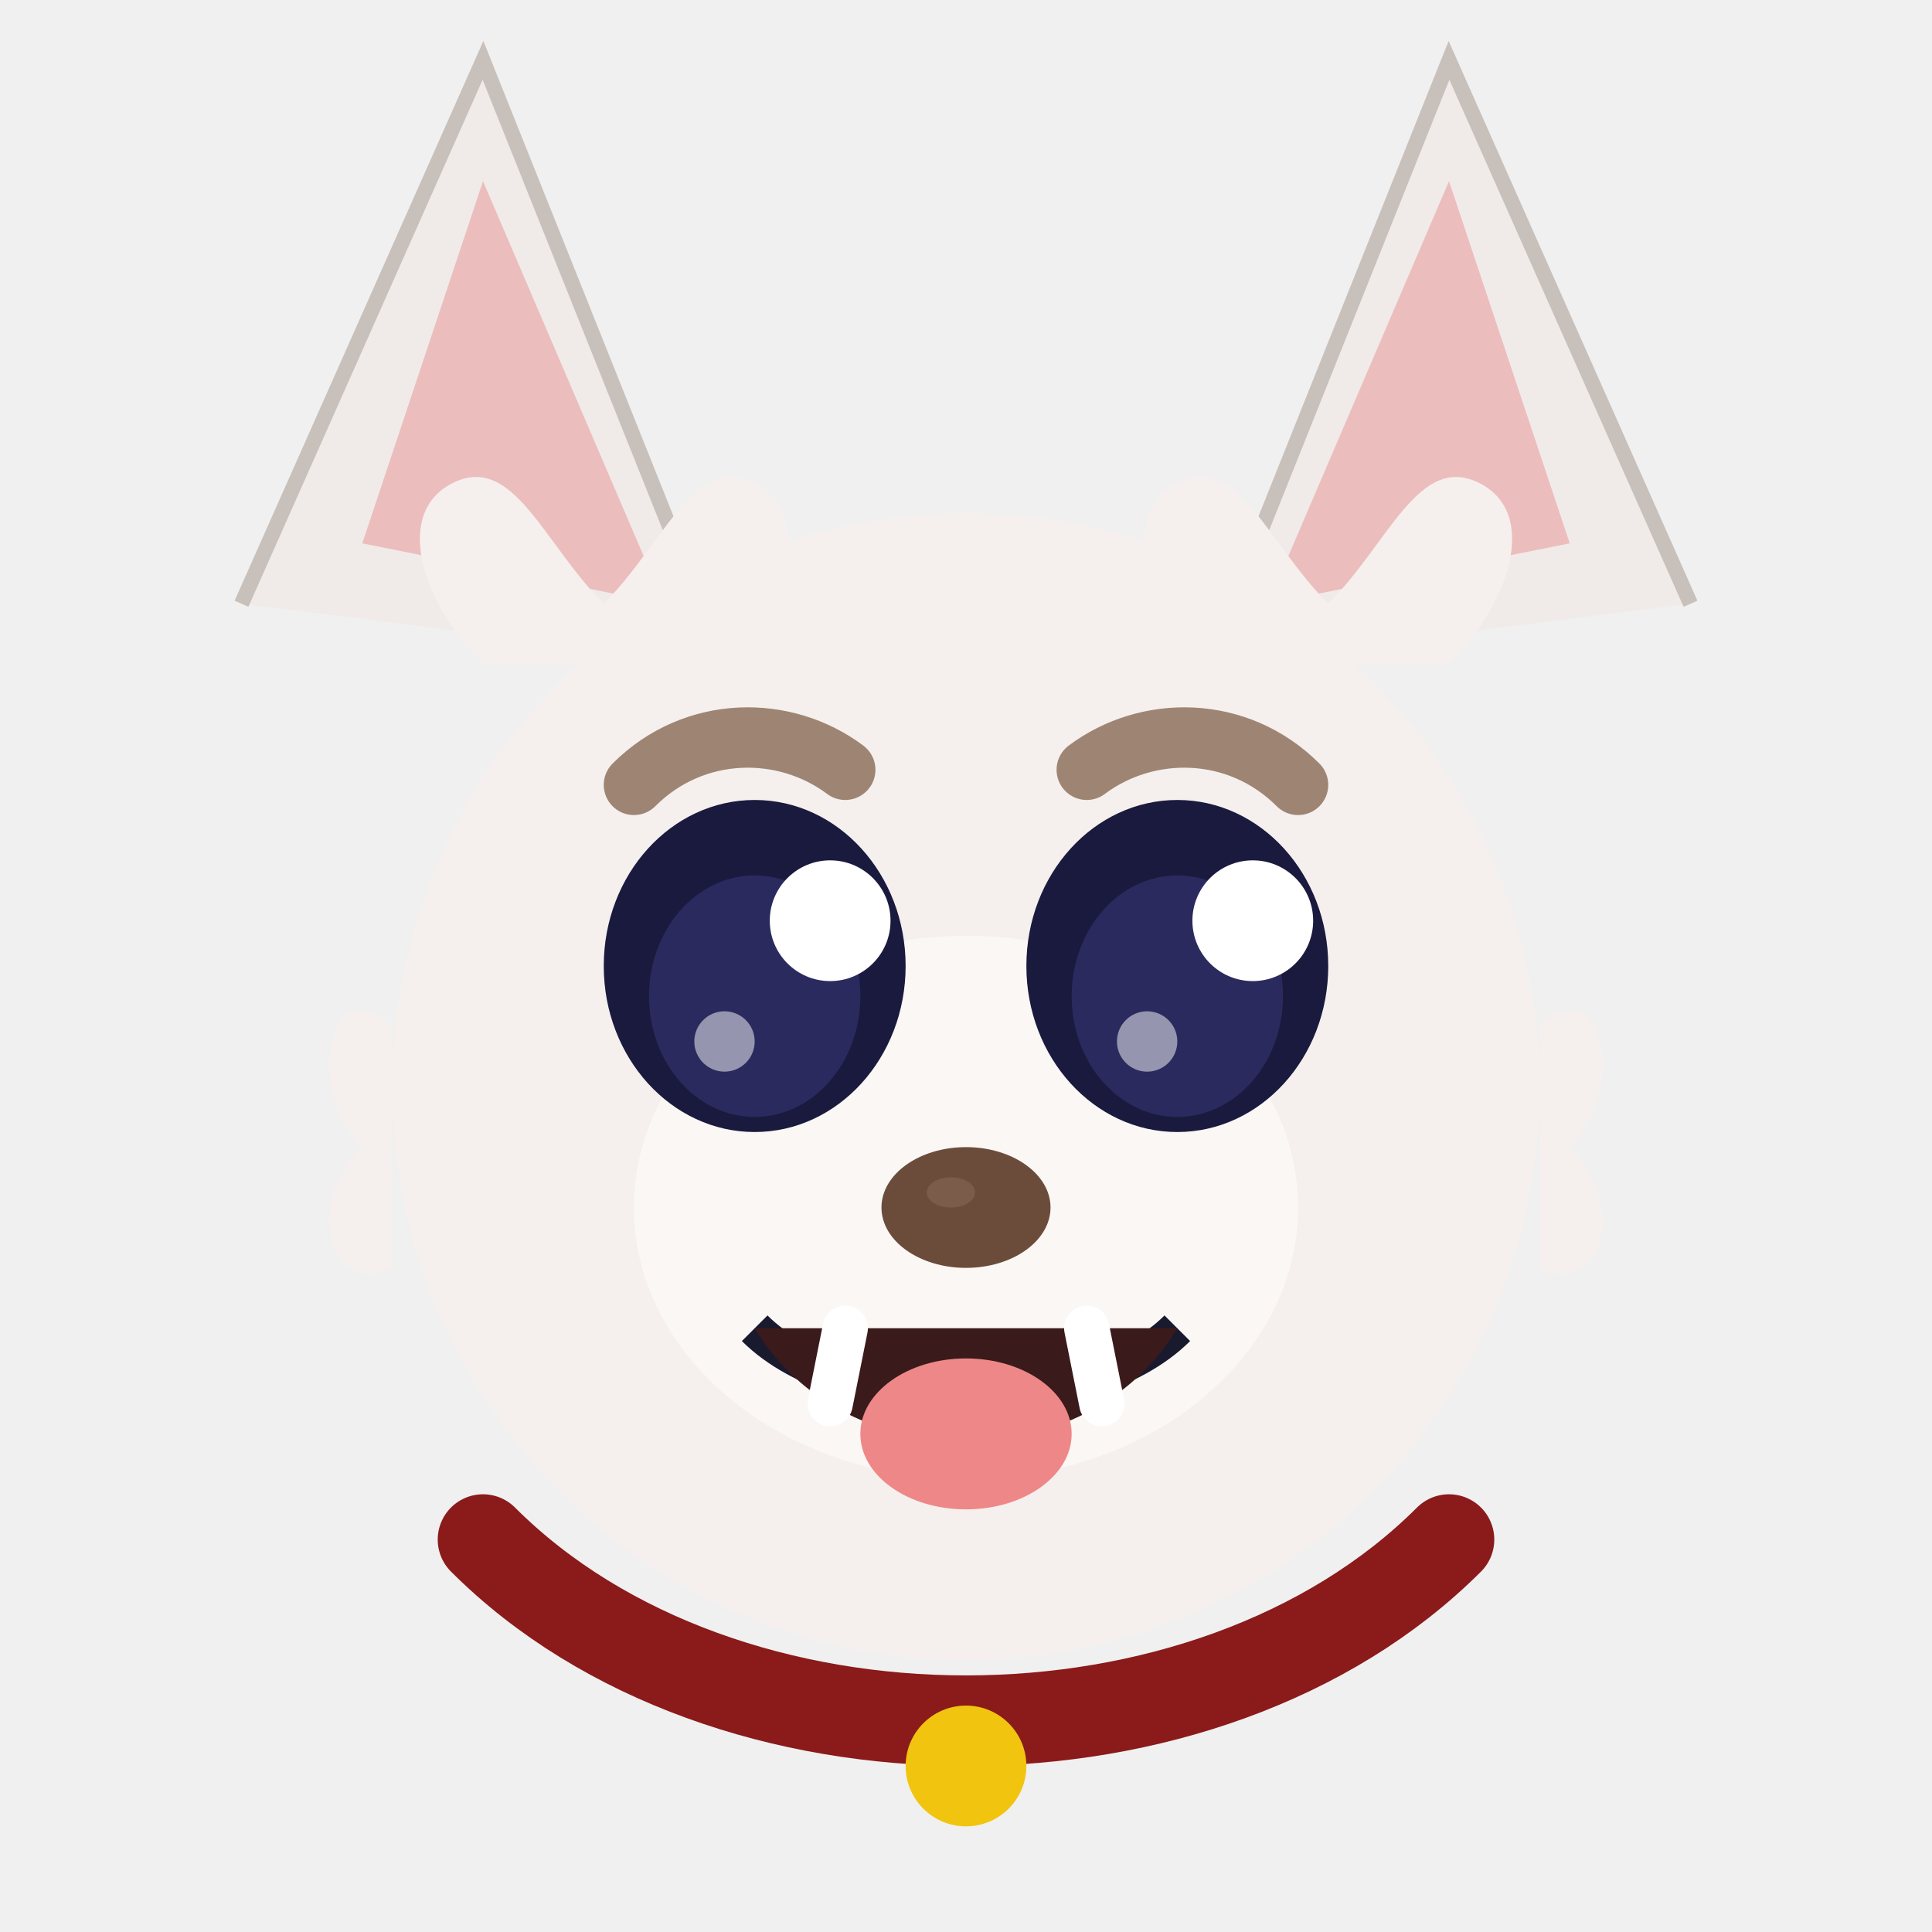
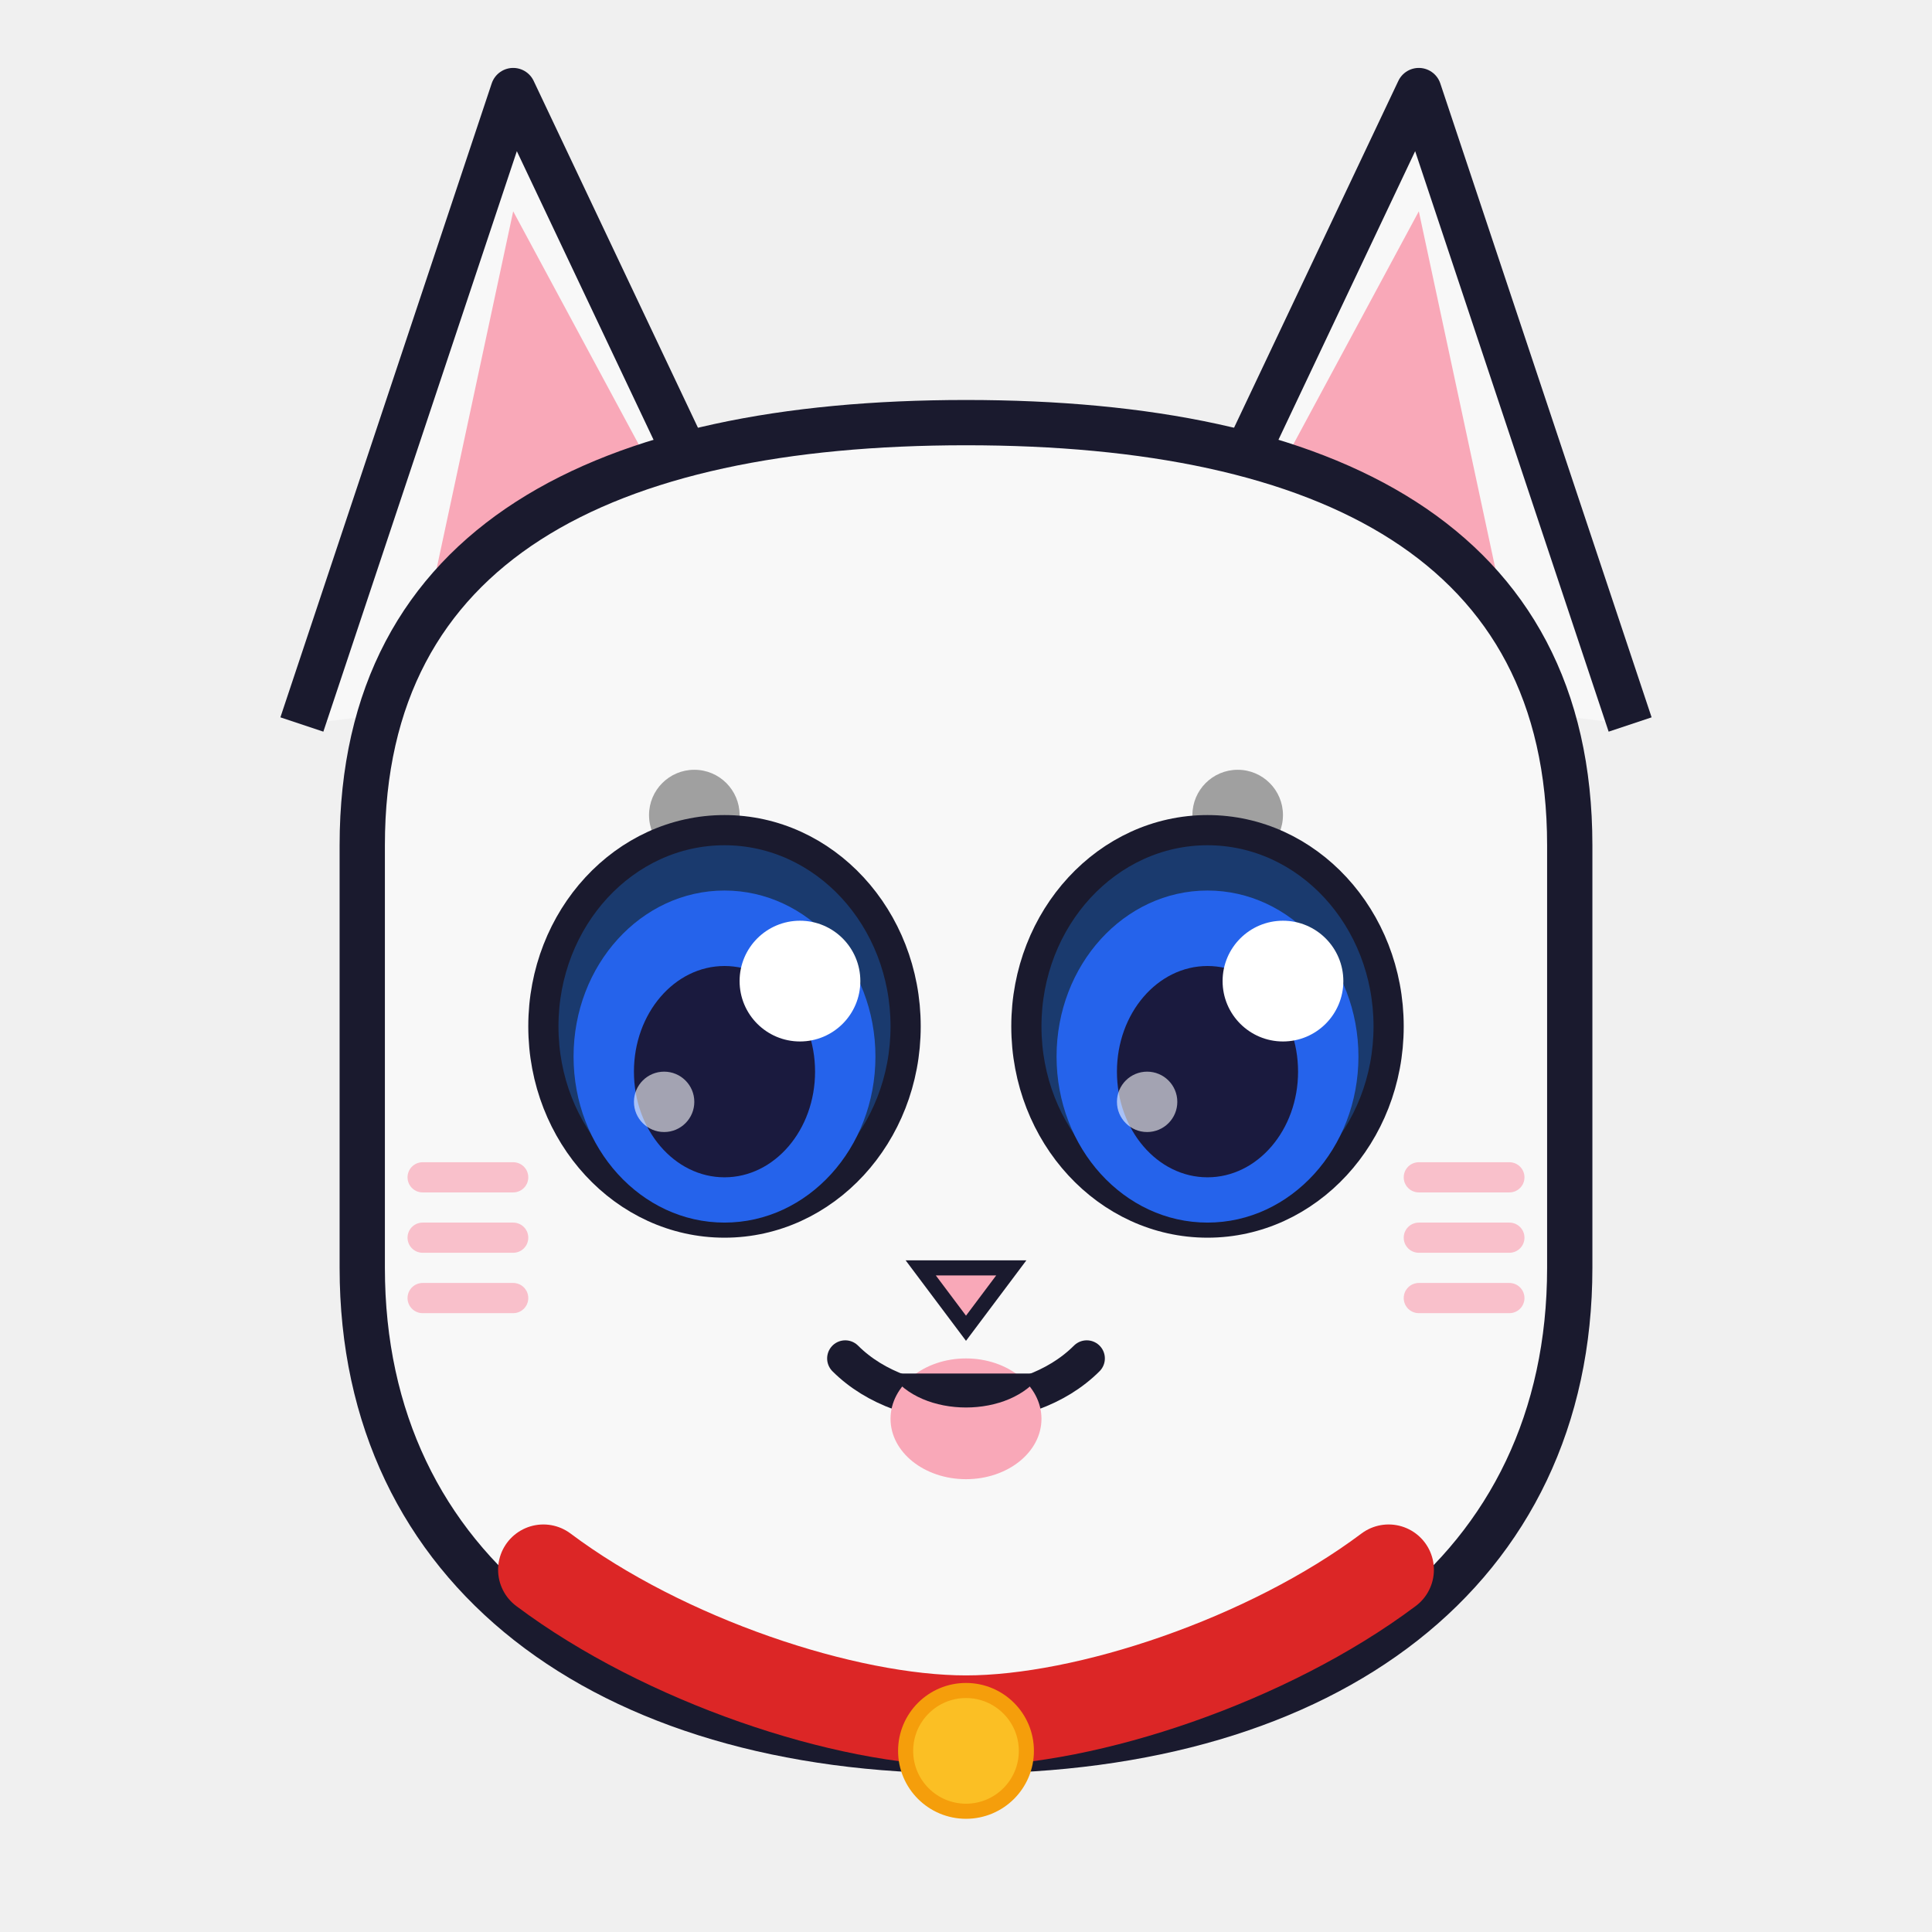
<svg xmlns="http://www.w3.org/2000/svg" viewBox="0 0 64 64" fill="none">
-   <path d="M8 20L16 2L24 22" fill="#f0ebe8" stroke="#c8c0bb" stroke-width="0.5" />
-   <path d="M12 18L16 6L22 20" fill="#e8a0a0" opacity="0.6" />
-   <path d="M56 20L48 2L40 22" fill="#f0ebe8" stroke="#c8c0bb" stroke-width="0.5" />
-   <path d="M52 18L48 6L42 20" fill="#e8a0a0" opacity="0.6" />
-   <path d="M16 22C14 20 13 17 15 16C17 15 18 18 20 20C22 18 23 15 25 16C27 17 26 20 24 22" fill="#f5f0ee" />
-   <path d="M40 22C38 20 37 17 39 16C41 15 42 18 44 20C46 18 47 15 49 16C51 17 50 20 48 22" fill="#f5f0ee" />
-   <circle cx="32" cy="36" r="19" fill="#f5f0ee" />
-   <path d="M13 34C11 32 10 36 12 38C10 40 11 43 13 42" fill="#f5f0ee" />
-   <path d="M51 34C53 32 54 36 52 38C54 40 53 43 51 42" fill="#f5f0ee" />
-   <ellipse cx="32" cy="40" rx="11" ry="9" fill="#faf7f5" />
-   <path d="M21 26C23 24 26 24 28 25.5" stroke="#9e8573" stroke-width="2" stroke-linecap="round" fill="none" />
-   <path d="M43 26C41 24 38 24 36 25.5" stroke="#9e8573" stroke-width="2" stroke-linecap="round" fill="none" />
-   <ellipse cx="25" cy="32" rx="5" ry="5.5" fill="#1a1a3e" />
-   <ellipse cx="39" cy="32" rx="5" ry="5.5" fill="#1a1a3e" />
-   <ellipse cx="25" cy="33" rx="3.5" ry="4" fill="#2a2a5e" />
-   <ellipse cx="39" cy="33" rx="3.5" ry="4" fill="#2a2a5e" />
-   <circle cx="27.5" cy="30.5" r="2" fill="white" />
-   <circle cx="41.5" cy="30.5" r="2" fill="white" />
-   <circle cx="24" cy="34.5" r="1" fill="white" opacity="0.5" />
-   <circle cx="38" cy="34.5" r="1" fill="white" opacity="0.5" />
-   <ellipse cx="32" cy="40" rx="2.8" ry="2" fill="#6b4c3b" />
-   <ellipse cx="31.5" cy="39.5" rx="0.8" ry="0.5" fill="#8b6c5b" opacity="0.5" />
-   <path d="M25 44C28 47 36 47 39 44" stroke="#1a1a2e" stroke-width="1.2" fill="none" />
-   <path d="M25 44C28 49 36 49 39 44" fill="#3a1a1a" />
-   <ellipse cx="32" cy="47.5" rx="3.5" ry="2.5" fill="#e88" />
-   <path d="M28 44L27.5 46.5" stroke="white" stroke-width="1.5" stroke-linecap="round" />
-   <path d="M36 44L36.5 46.5" stroke="white" stroke-width="1.5" stroke-linecap="round" />
-   <path d="M16 51C20 55 26 57 32 57C38 57 44 55 48 51" stroke="#8b1a1a" stroke-width="3" stroke-linecap="round" fill="none" />
-   <circle cx="32" cy="58.5" r="2" fill="#f1c40f" />
+   <path d="M10 24L17 3L26 22" fill="#f8f8f8" stroke="#1a1a2e" stroke-width="1.5" stroke-linejoin="round" />
+   <path d="M14 21L17 7L24 20" fill="#f9a8b8" />
+   <path d="M54 24L47 3L38 22" fill="#f8f8f8" stroke="#1a1a2e" stroke-width="1.5" stroke-linejoin="round" />
+   <path d="M50 21L47 7L40 20" fill="#f9a8b8" />
+   <path d="M12 28C12 18 20 14 32 14C44 14 52 18 52 28L52 42C52 52 44 58 32 58C20 58 12 52 12 42Z" fill="#f8f8f8" stroke="#1a1a2e" stroke-width="1.5" />
+   <circle cx="23" cy="27" r="1.5" fill="#a0a0a0" />
+   <circle cx="41" cy="27" r="1.5" fill="#a0a0a0" />
+   <ellipse cx="24" cy="34" rx="6" ry="6.5" fill="#1a3a6e" stroke="#1a1a2e" stroke-width="1" />
+   <ellipse cx="24" cy="35" rx="5" ry="5.5" fill="#2563eb" />
+   <ellipse cx="24" cy="35.5" rx="3" ry="3.5" fill="#1a1a3e" />
+   <circle cx="26.5" cy="32.5" r="2" fill="white" />
+   <circle cx="22" cy="36.5" r="1" fill="white" opacity="0.6" />
+   <ellipse cx="40" cy="34" rx="6" ry="6.5" fill="#1a3a6e" stroke="#1a1a2e" stroke-width="1" />
+   <ellipse cx="40" cy="35" rx="5" ry="5.5" fill="#2563eb" />
+   <ellipse cx="40" cy="35.5" rx="3" ry="3.5" fill="#1a1a3e" />
+   <circle cx="42.5" cy="32.5" r="2" fill="white" />
+   <circle cx="38" cy="36.5" r="1" fill="white" opacity="0.6" />
+   <path d="M30.5 42L32 44L33.5 42Z" fill="#f9a8b8" stroke="#1a1a2e" stroke-width="0.5" />
+   <path d="M28 45C30 47 34 47 36 45" stroke="#1a1a2e" stroke-width="1.2" stroke-linecap="round" fill="none" />
+   <ellipse cx="32" cy="47" rx="2.5" ry="2" fill="#f9a8b8" />
+   <path d="M29.5 45.5C30.5 47 33.5 47 34.5 45.5" fill="#1a1a2e" />
+   <g stroke="#f9a8b8" stroke-width="1" stroke-linecap="round" opacity="0.7">
+     <line x1="14" y1="39" x2="17" y2="39" />
+     <line x1="14" y1="41" x2="17" y2="41" />
+     <line x1="14" y1="43" x2="17" y2="43" />
+     <line x1="47" y1="39" x2="50" y2="39" />
+     <line x1="47" y1="41" x2="50" y2="41" />
+     <line x1="47" y1="43" x2="50" y2="43" />
+   </g>
+   <path d="M18 52C22 55 28 57 32 57C36 57 42 55 46 52" stroke="#dc2626" stroke-width="3" stroke-linecap="round" fill="none" />
+   <circle cx="32" cy="58" r="2" fill="#fbbf24" stroke="#f59e0b" stroke-width="0.5" />
</svg>
